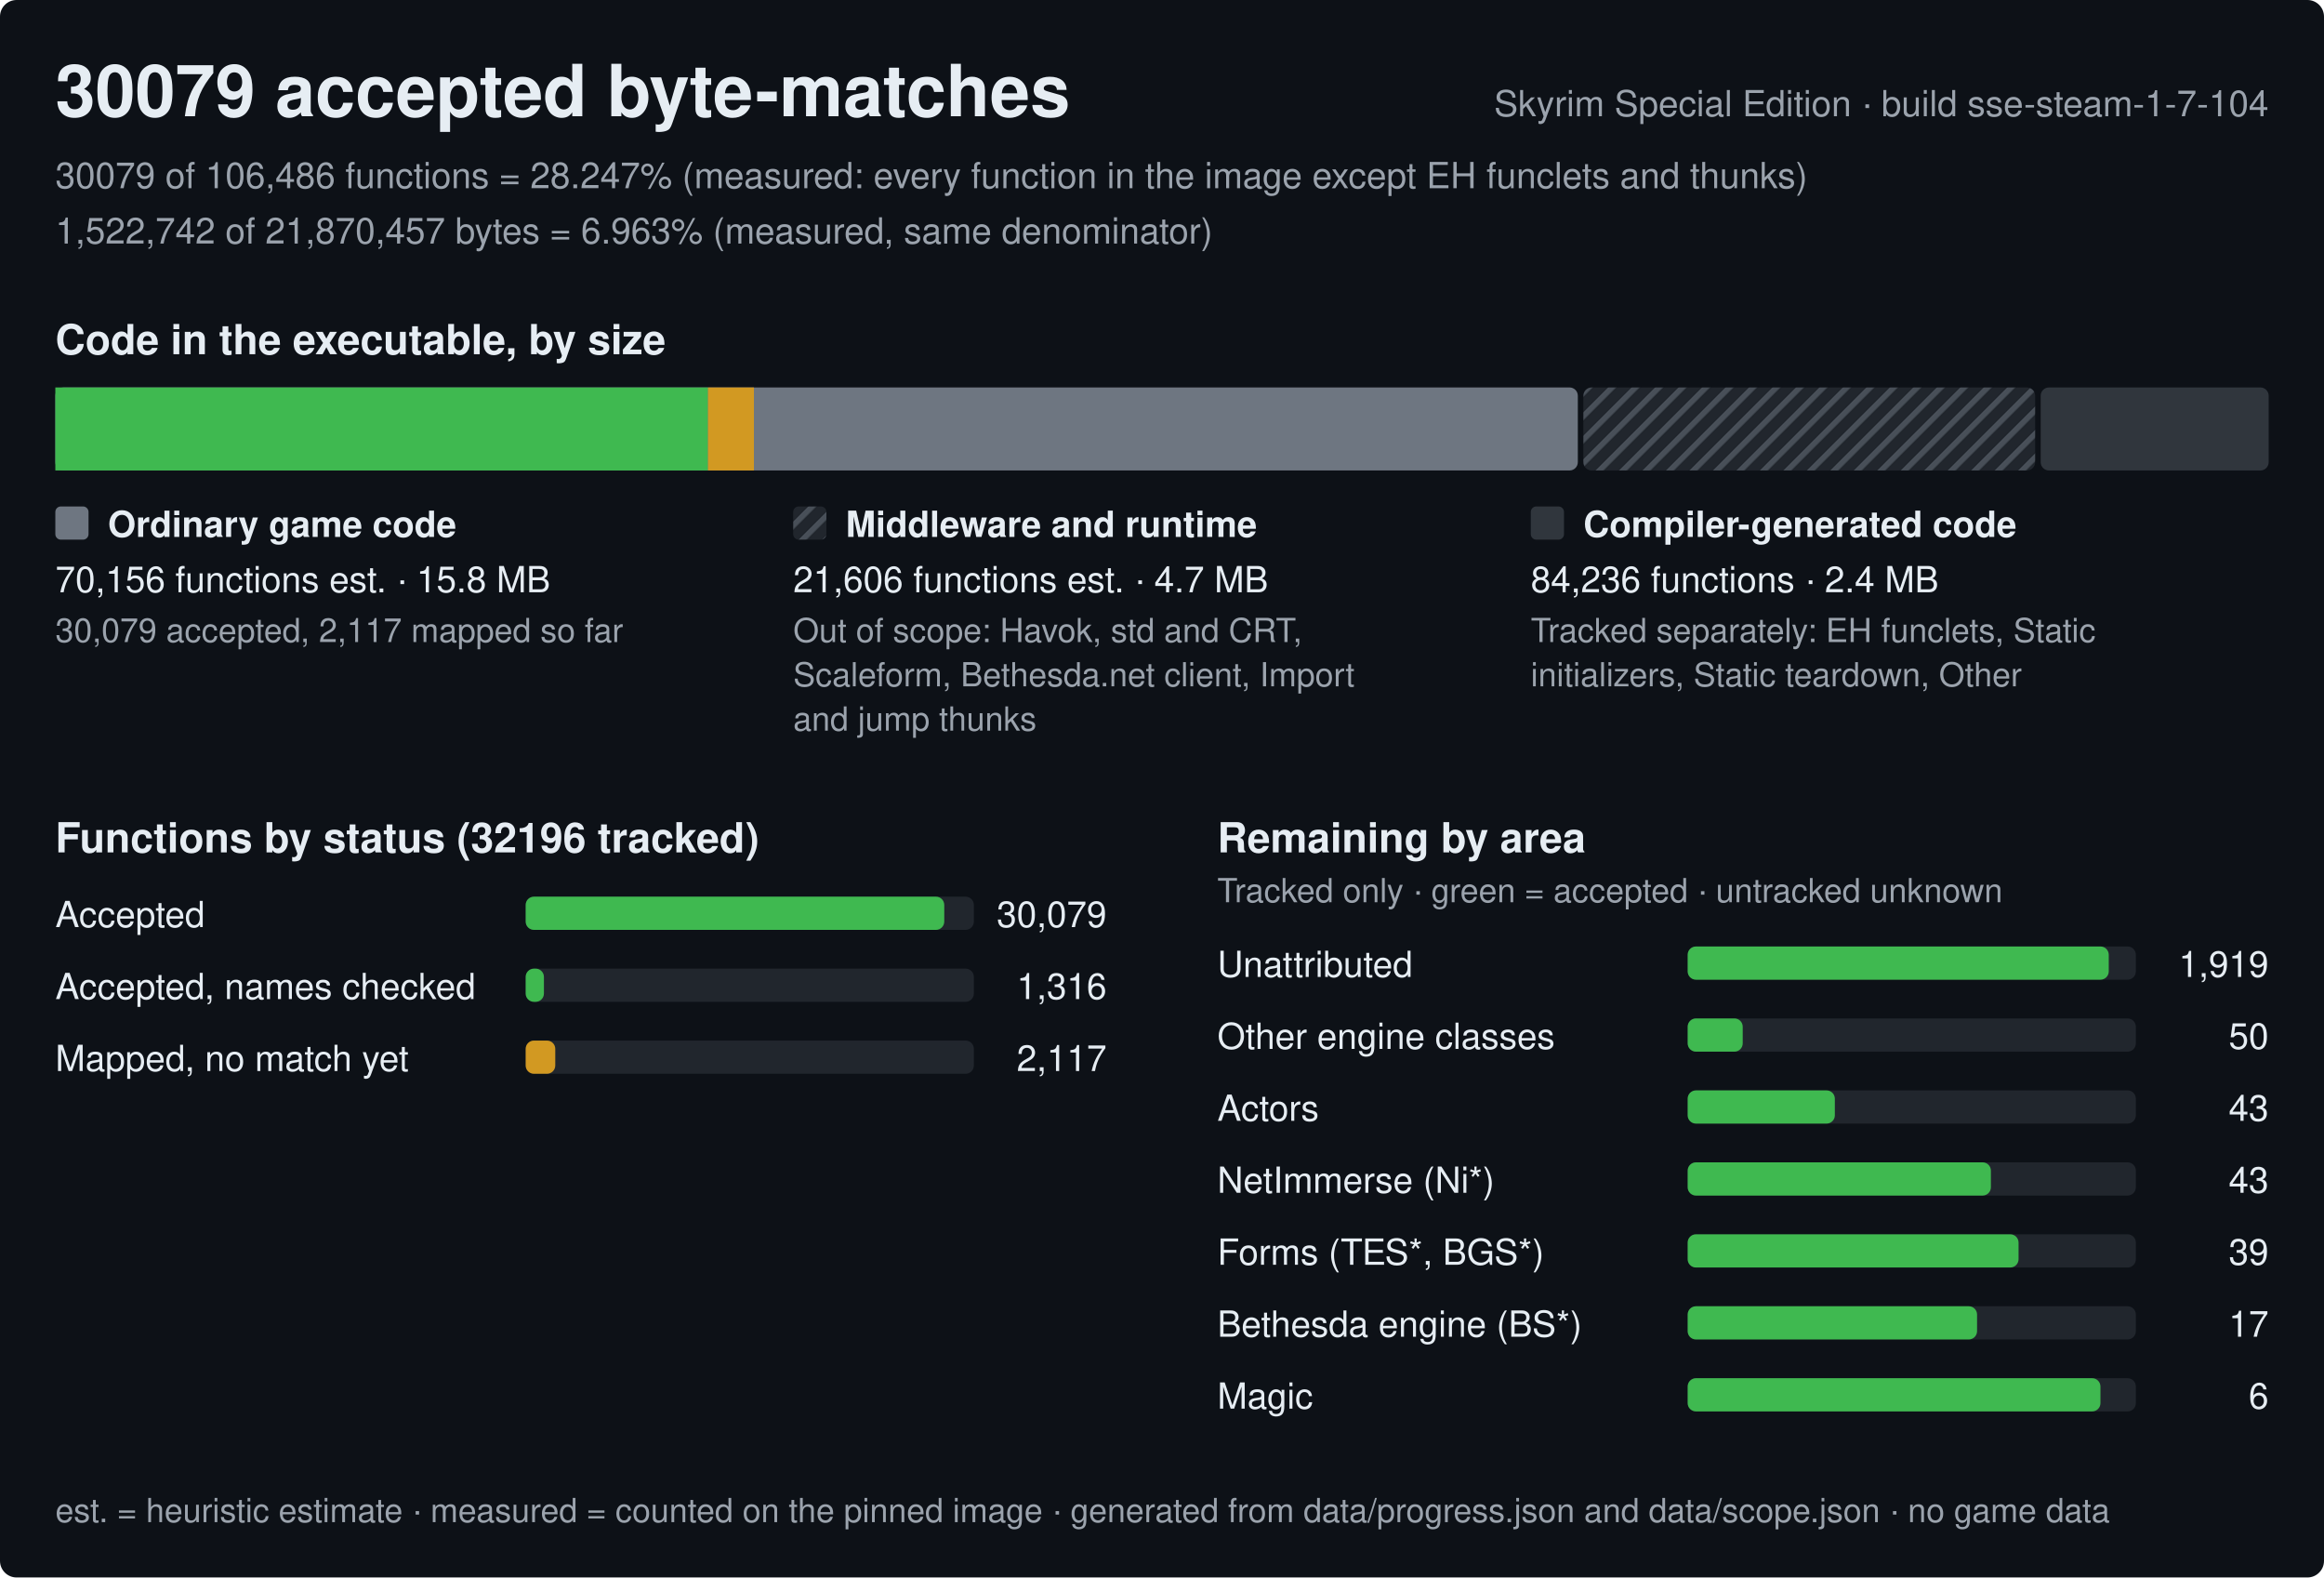
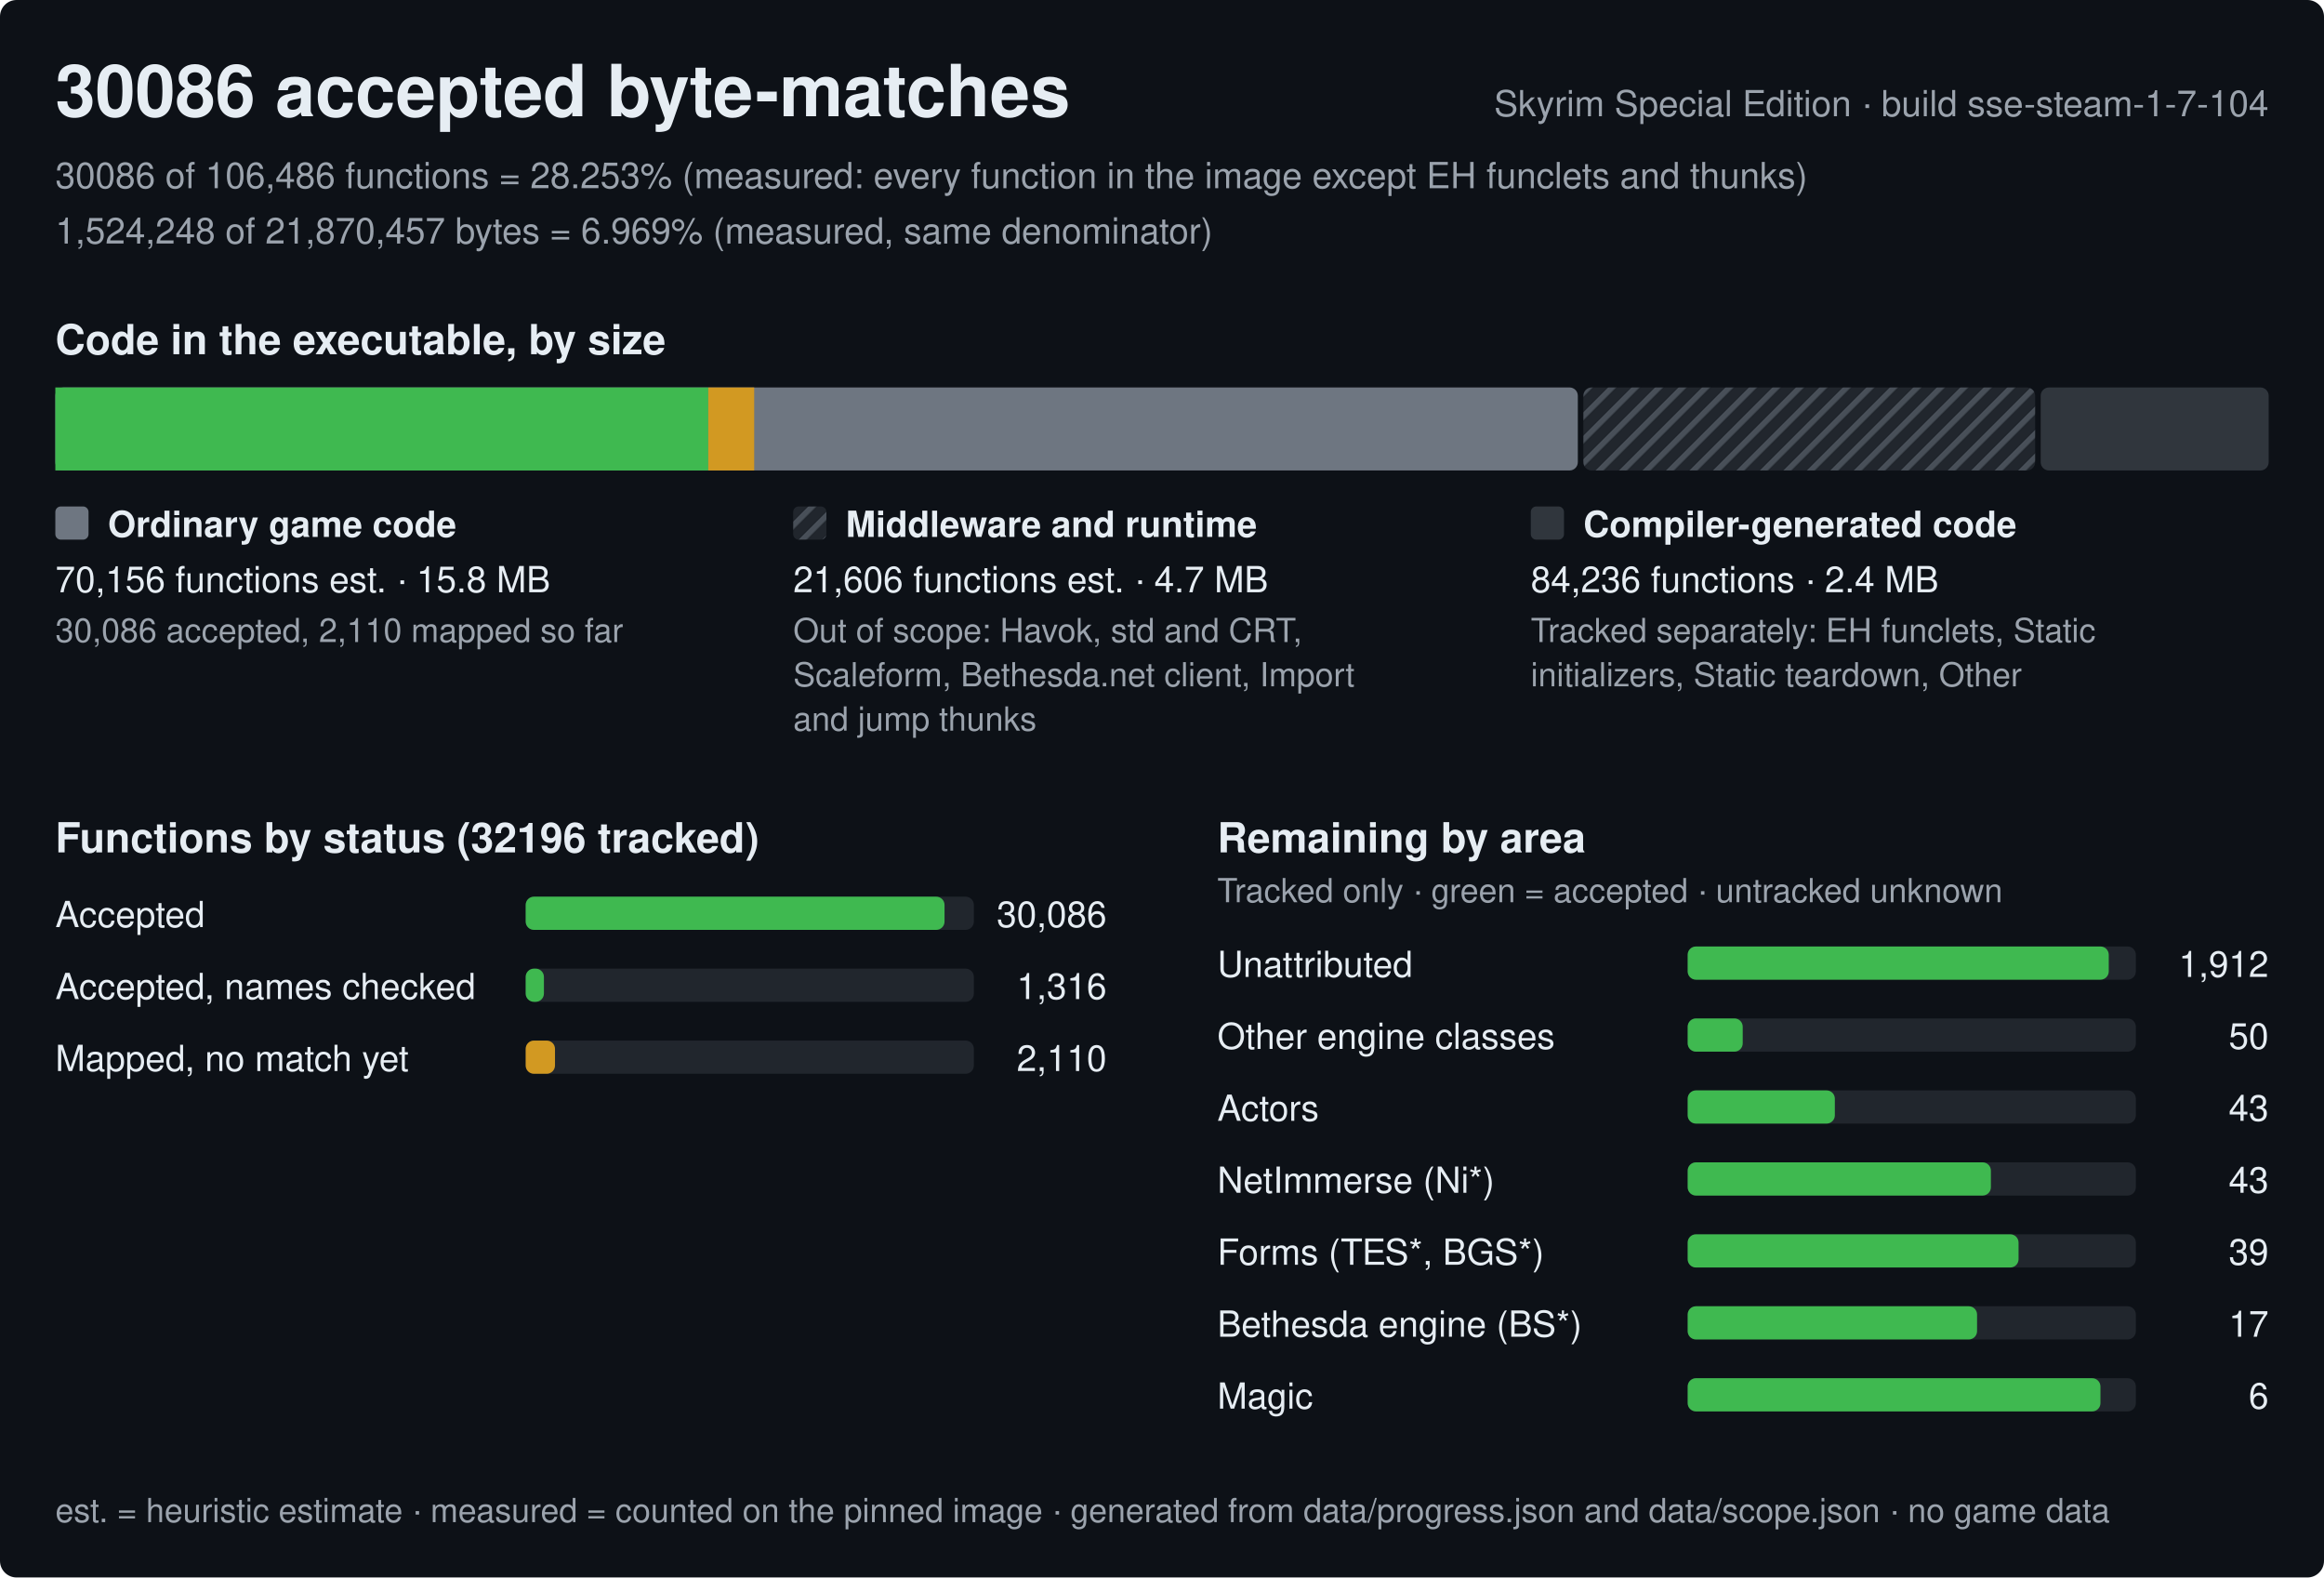
<svg xmlns="http://www.w3.org/2000/svg" width="840" height="570" viewBox="0 0 840 570" role="img" aria-label="Progress of the Skyrim Special Edition byte-matching reconstruction, build sse-steam-1-7-104">
  <style>text{font-family:-apple-system,BlinkMacSystemFont,'Segoe UI',Helvetica,Arial,sans-serif;fill:#e6edf3;white-space:pre}.h{font-size:26px;font-weight:600}.st{font-size:15px;font-weight:600}.lb{font-size:13px;font-weight:600}.bl{font-size:12px;font-weight:600;stroke:#0d1117;stroke-width:3px;paint-order:stroke;stroke-linejoin:round}.rl{font-size:13px}.fn{font-size:12px;fill:#9ba3ad}.mu{fill:#9ba3ad}</style>
  <defs>
    <pattern id="hx" width="6" height="6" patternUnits="userSpaceOnUse" patternTransform="rotate(45)">
      <rect width="6" height="6" fill="#21262d" />
      <rect width="2" height="6" fill="#484f58" />
    </pattern>
  </defs>
  <rect width="840" height="570" rx="6" fill="#0d1117" />
-   <text x="20" y="42" class="h">30079 accepted byte-matches</text>
+   <text x="20" y="42" class="h">30086 accepted byte-matches</text>
  <text x="820" y="42" class="rl mu" text-anchor="end">Skyrim Special Edition · build sse-steam-1-7-104</text>
-   <text x="20" y="68" class="rl mu">30079 of 106,486 functions = 28.247% (measured: every function in the image except EH funclets and thunks)</text>
-   <text x="20" y="88" class="rl mu">1,522,742 of 21,870,457 bytes = 6.963% (measured, same denominator)</text>
+   <text x="20" y="68" class="rl mu">30086 of 106,486 functions = 28.253% (measured: every function in the image except EH funclets and thunks)</text>
+   <text x="20" y="88" class="rl mu">1,524,248 of 21,870,457 bytes = 6.969% (measured, same denominator)</text>
  <text x="20" y="128" class="st">Code in the executable, by size</text>
  <rect x="20" y="140" width="550.3" height="30" rx="3" fill="#6e7681" />
-   <rect x="20" y="140" width="235.9" height="30" fill="#3fb950" />
-   <rect x="255.9" y="140" width="16.6" height="30" fill="#d29922" />
+   <rect x="20" y="140" width="236" height="30" fill="#3fb950" />
+   <rect x="256" y="140" width="16.6" height="30" fill="#d29922" />
  <rect x="572.3" y="140" width="163.3" height="30" rx="3" fill="url(#hx)" />
  <rect x="737.6" y="140" width="82.4" height="30" rx="3" fill="#30363d" />
  <rect x="20" y="183" width="12" height="12" rx="2" fill="#6e7681" />
  <text x="39" y="194" class="lb">Ordinary game code</text>
  <text x="20" y="214" class="rl">70,156 functions est. · 15.8 MB</text>
-   <text x="20" y="232" class="fn">30,079 accepted, 2,117 mapped so far</text>
+   <text x="20" y="232" class="fn">30,086 accepted, 2,110 mapped so far</text>
  <rect x="286.7" y="183" width="12" height="12" rx="2" fill="url(#hx)" />
  <text x="305.7" y="194" class="lb">Middleware and runtime</text>
  <text x="286.7" y="214" class="rl">21,606 functions est. · 4.7 MB</text>
  <text x="286.7" y="232" class="fn">Out of scope: Havok, std and CRT,</text>
  <text x="286.7" y="248" class="fn">Scaleform, Bethesda.net client, Import</text>
  <text x="286.7" y="264" class="fn">and jump thunks</text>
  <rect x="553.3" y="183" width="12" height="12" rx="2" fill="#30363d" />
  <text x="572.3" y="194" class="lb">Compiler-generated code</text>
  <text x="553.3" y="214" class="rl">84,236 functions · 2.4 MB</text>
  <text x="553.3" y="232" class="fn">Tracked separately: EH funclets, Static</text>
  <text x="553.3" y="248" class="fn">initializers, Static teardown, Other</text>
  <text x="20" y="308" class="st">Functions by status (32196 tracked)</text>
  <text x="20" y="335" class="rl">Accepted</text>
  <rect x="190" y="324" width="162.0" height="12" rx="3" fill="#21262d" />
-   <rect x="190" y="324" width="151.3" height="12" rx="3" fill="#3fb950" />
-   <text x="400.0" y="335" class="rl" text-anchor="end">30,079</text>
+   <rect x="190" y="324" width="151.4" height="12" rx="3" fill="#3fb950" />
+   <text x="400.0" y="335" class="rl" text-anchor="end">30,086</text>
  <text x="20" y="361" class="rl">Accepted, names checked</text>
  <rect x="190" y="350" width="162.0" height="12" rx="3" fill="#21262d" />
  <rect x="190" y="350" width="6.6" height="12" rx="3" fill="#3fb950" />
  <text x="400.0" y="361" class="rl" text-anchor="end">1,316</text>
  <text x="20" y="387" class="rl">Mapped, no match yet</text>
  <rect x="190" y="376" width="162.0" height="12" rx="3" fill="#21262d" />
-   <rect x="190" y="376" width="10.7" height="12" rx="3" fill="#d29922" />
-   <text x="400.0" y="387" class="rl" text-anchor="end">2,117</text>
+   <rect x="190" y="376" width="10.6" height="12" rx="3" fill="#d29922" />
+   <text x="400.0" y="387" class="rl" text-anchor="end">2,110</text>
  <text x="440.0" y="308" class="st">Remaining by area</text>
  <text x="440.0" y="326" class="fn">Tracked only · green = accepted · untracked unknown</text>
  <text x="440.0" y="353" class="rl">Unattributed</text>
  <rect x="610.0" y="342" width="162.0" height="12" rx="3" fill="#21262d" />
  <rect x="610.0" y="342" width="152.2" height="12" rx="3" fill="#3fb950" />
-   <text x="820.0" y="353" class="rl" text-anchor="end">1,919</text>
+   <text x="820.0" y="353" class="rl" text-anchor="end">1,912</text>
  <text x="440.0" y="379" class="rl">Other engine classes</text>
  <rect x="610.0" y="368" width="162.0" height="12" rx="3" fill="#21262d" />
  <rect x="610.0" y="368" width="19.9" height="12" rx="3" fill="#3fb950" />
  <text x="820.0" y="379" class="rl" text-anchor="end">50</text>
  <text x="440.0" y="405" class="rl">Actors</text>
  <rect x="610.0" y="394" width="162.0" height="12" rx="3" fill="#21262d" />
  <rect x="610.0" y="394" width="53.2" height="12" rx="3" fill="#3fb950" />
  <text x="820.0" y="405" class="rl" text-anchor="end">43</text>
  <text x="440.0" y="431" class="rl">NetImmerse (Ni*)</text>
  <rect x="610.0" y="420" width="162.0" height="12" rx="3" fill="#21262d" />
  <rect x="610.0" y="420" width="109.6" height="12" rx="3" fill="#3fb950" />
  <text x="820.0" y="431" class="rl" text-anchor="end">43</text>
  <text x="440.0" y="457" class="rl">Forms (TES*, BGS*)</text>
  <rect x="610.0" y="446" width="162.0" height="12" rx="3" fill="#21262d" />
  <rect x="610.0" y="446" width="119.6" height="12" rx="3" fill="#3fb950" />
  <text x="820.0" y="457" class="rl" text-anchor="end">39</text>
  <text x="440.0" y="483" class="rl">Bethesda engine (BS*)</text>
  <rect x="610.0" y="472" width="162.0" height="12" rx="3" fill="#21262d" />
  <rect x="610.0" y="472" width="104.6" height="12" rx="3" fill="#3fb950" />
  <text x="820.0" y="483" class="rl" text-anchor="end">17</text>
  <text x="440.0" y="509" class="rl">Magic</text>
  <rect x="610.0" y="498" width="162.0" height="12" rx="3" fill="#21262d" />
  <rect x="610.0" y="498" width="149.2" height="12" rx="3" fill="#3fb950" />
  <text x="820.0" y="509" class="rl" text-anchor="end">6</text>
  <text x="20" y="550" class="fn">est. = heuristic estimate · measured = counted on the pinned image · generated from data/progress.json and data/scope.json · no game data</text>
</svg>
